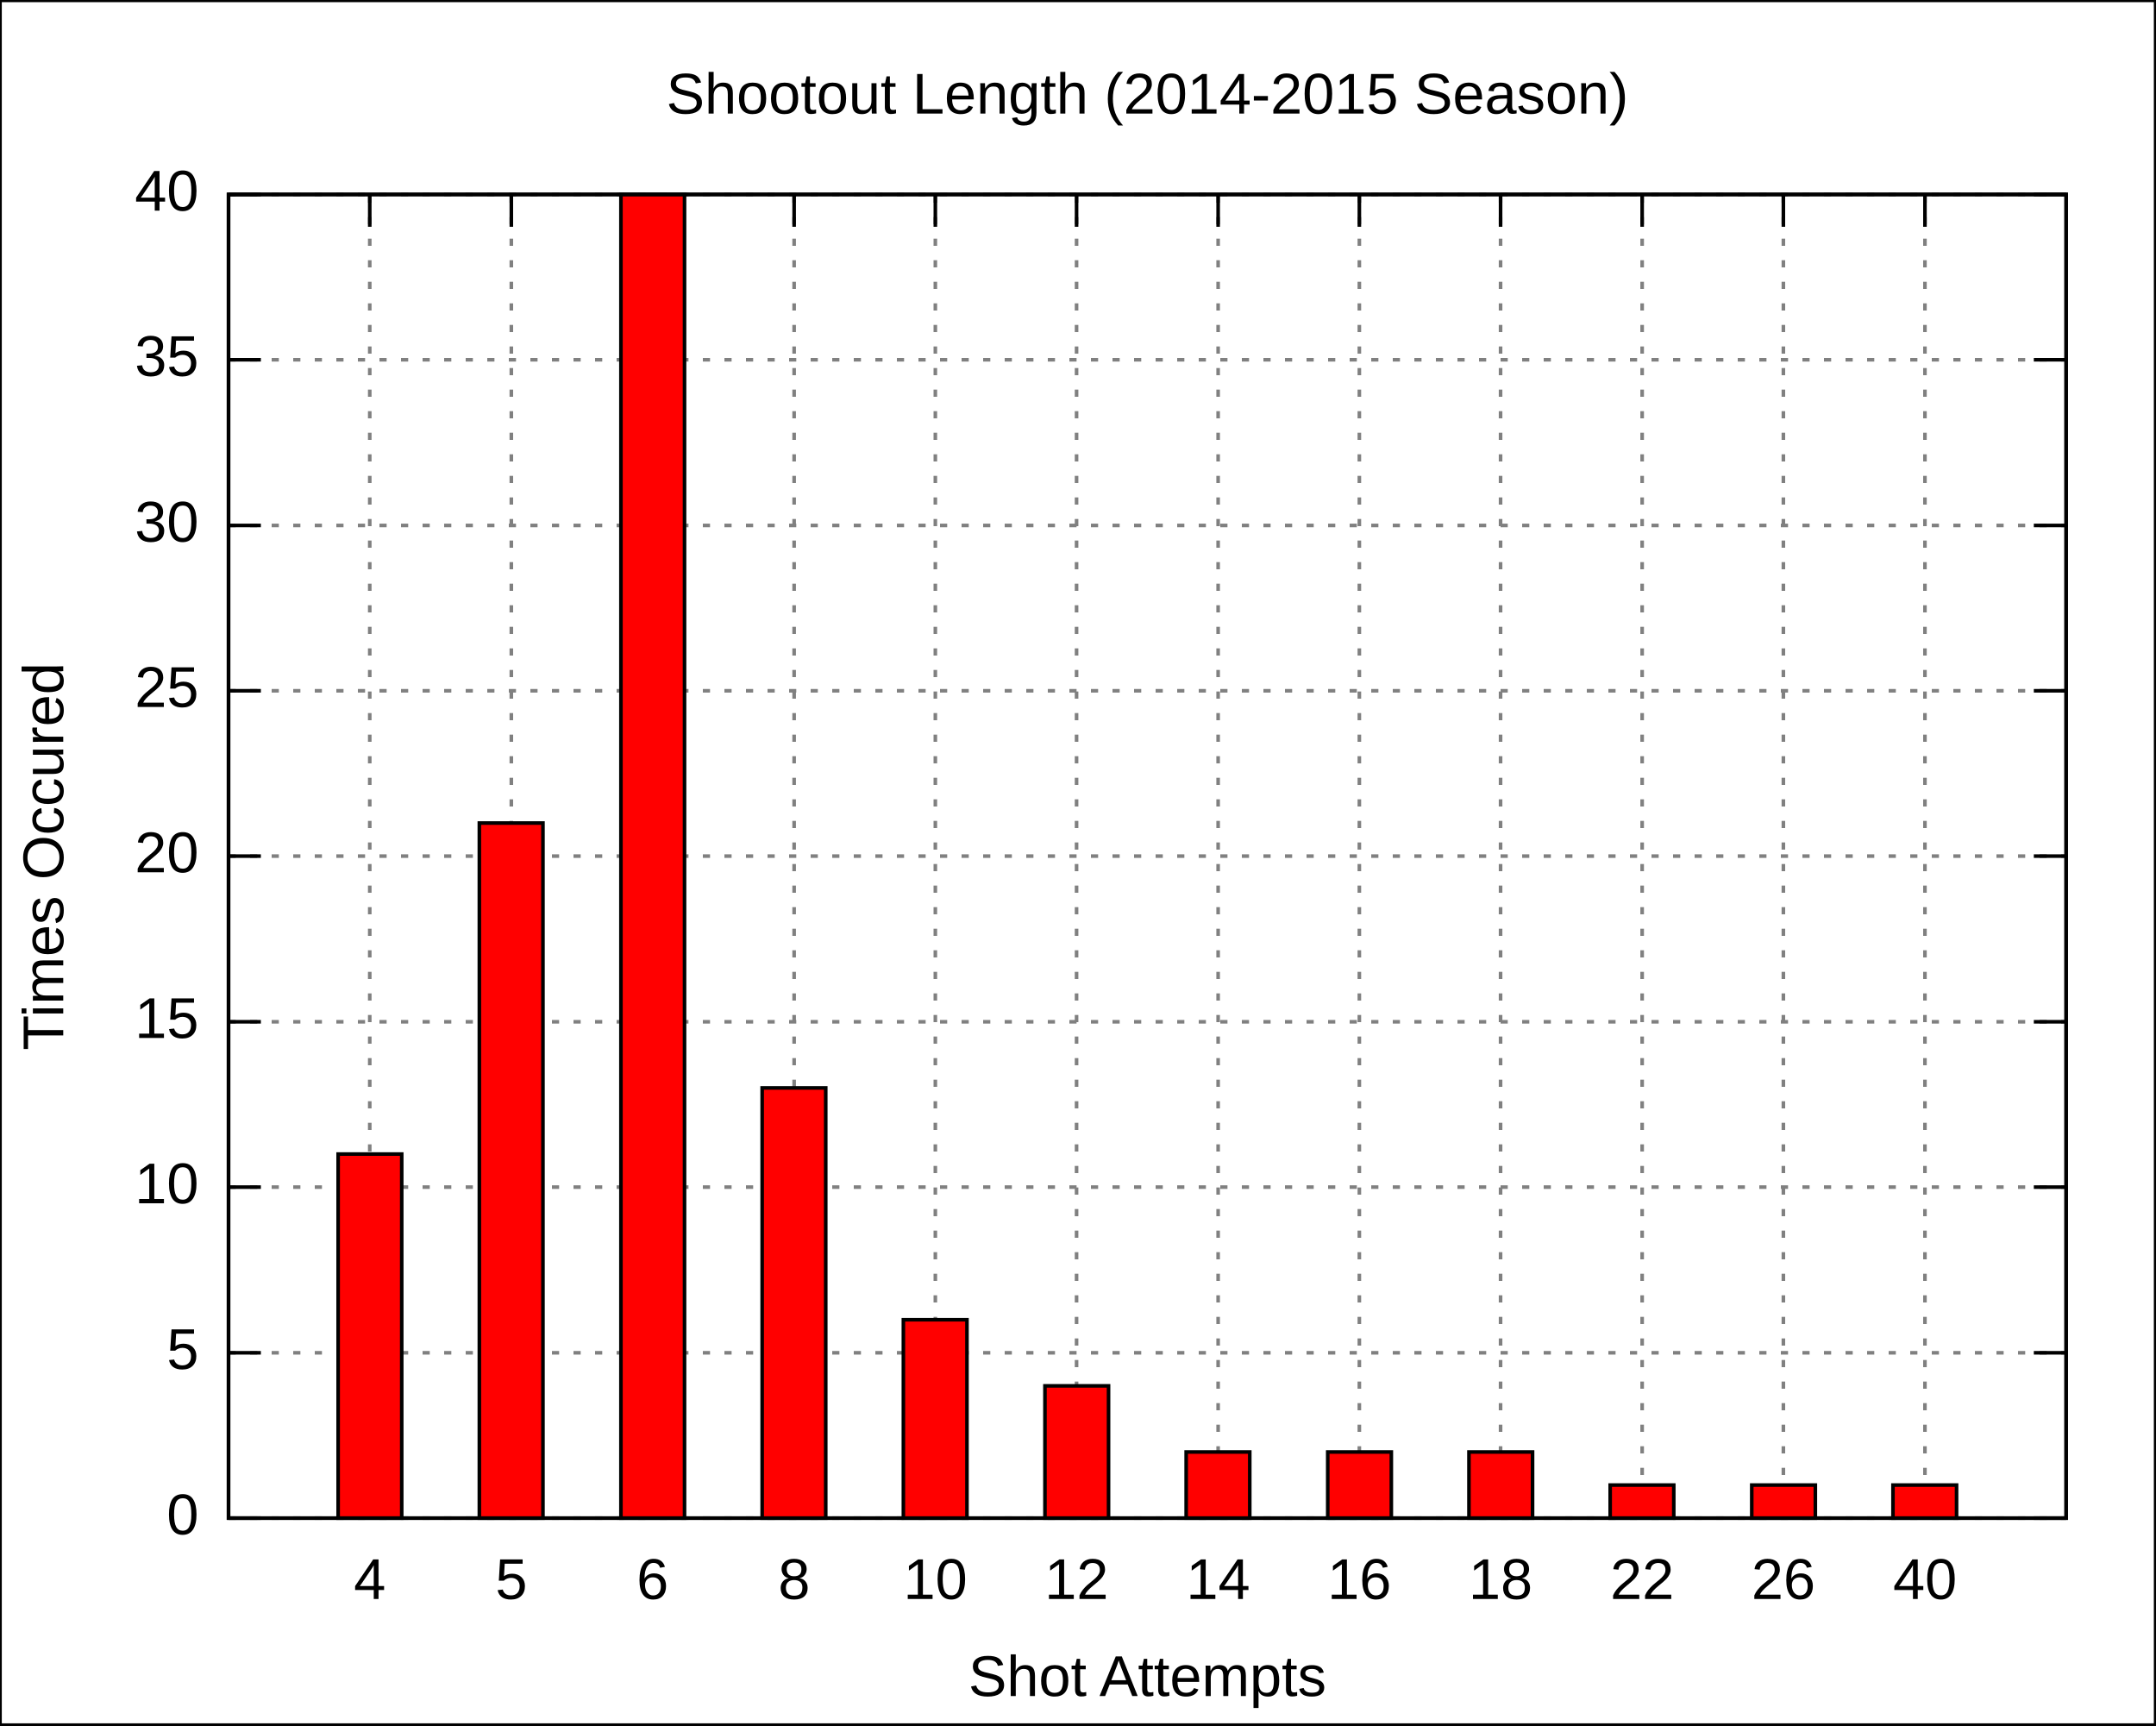
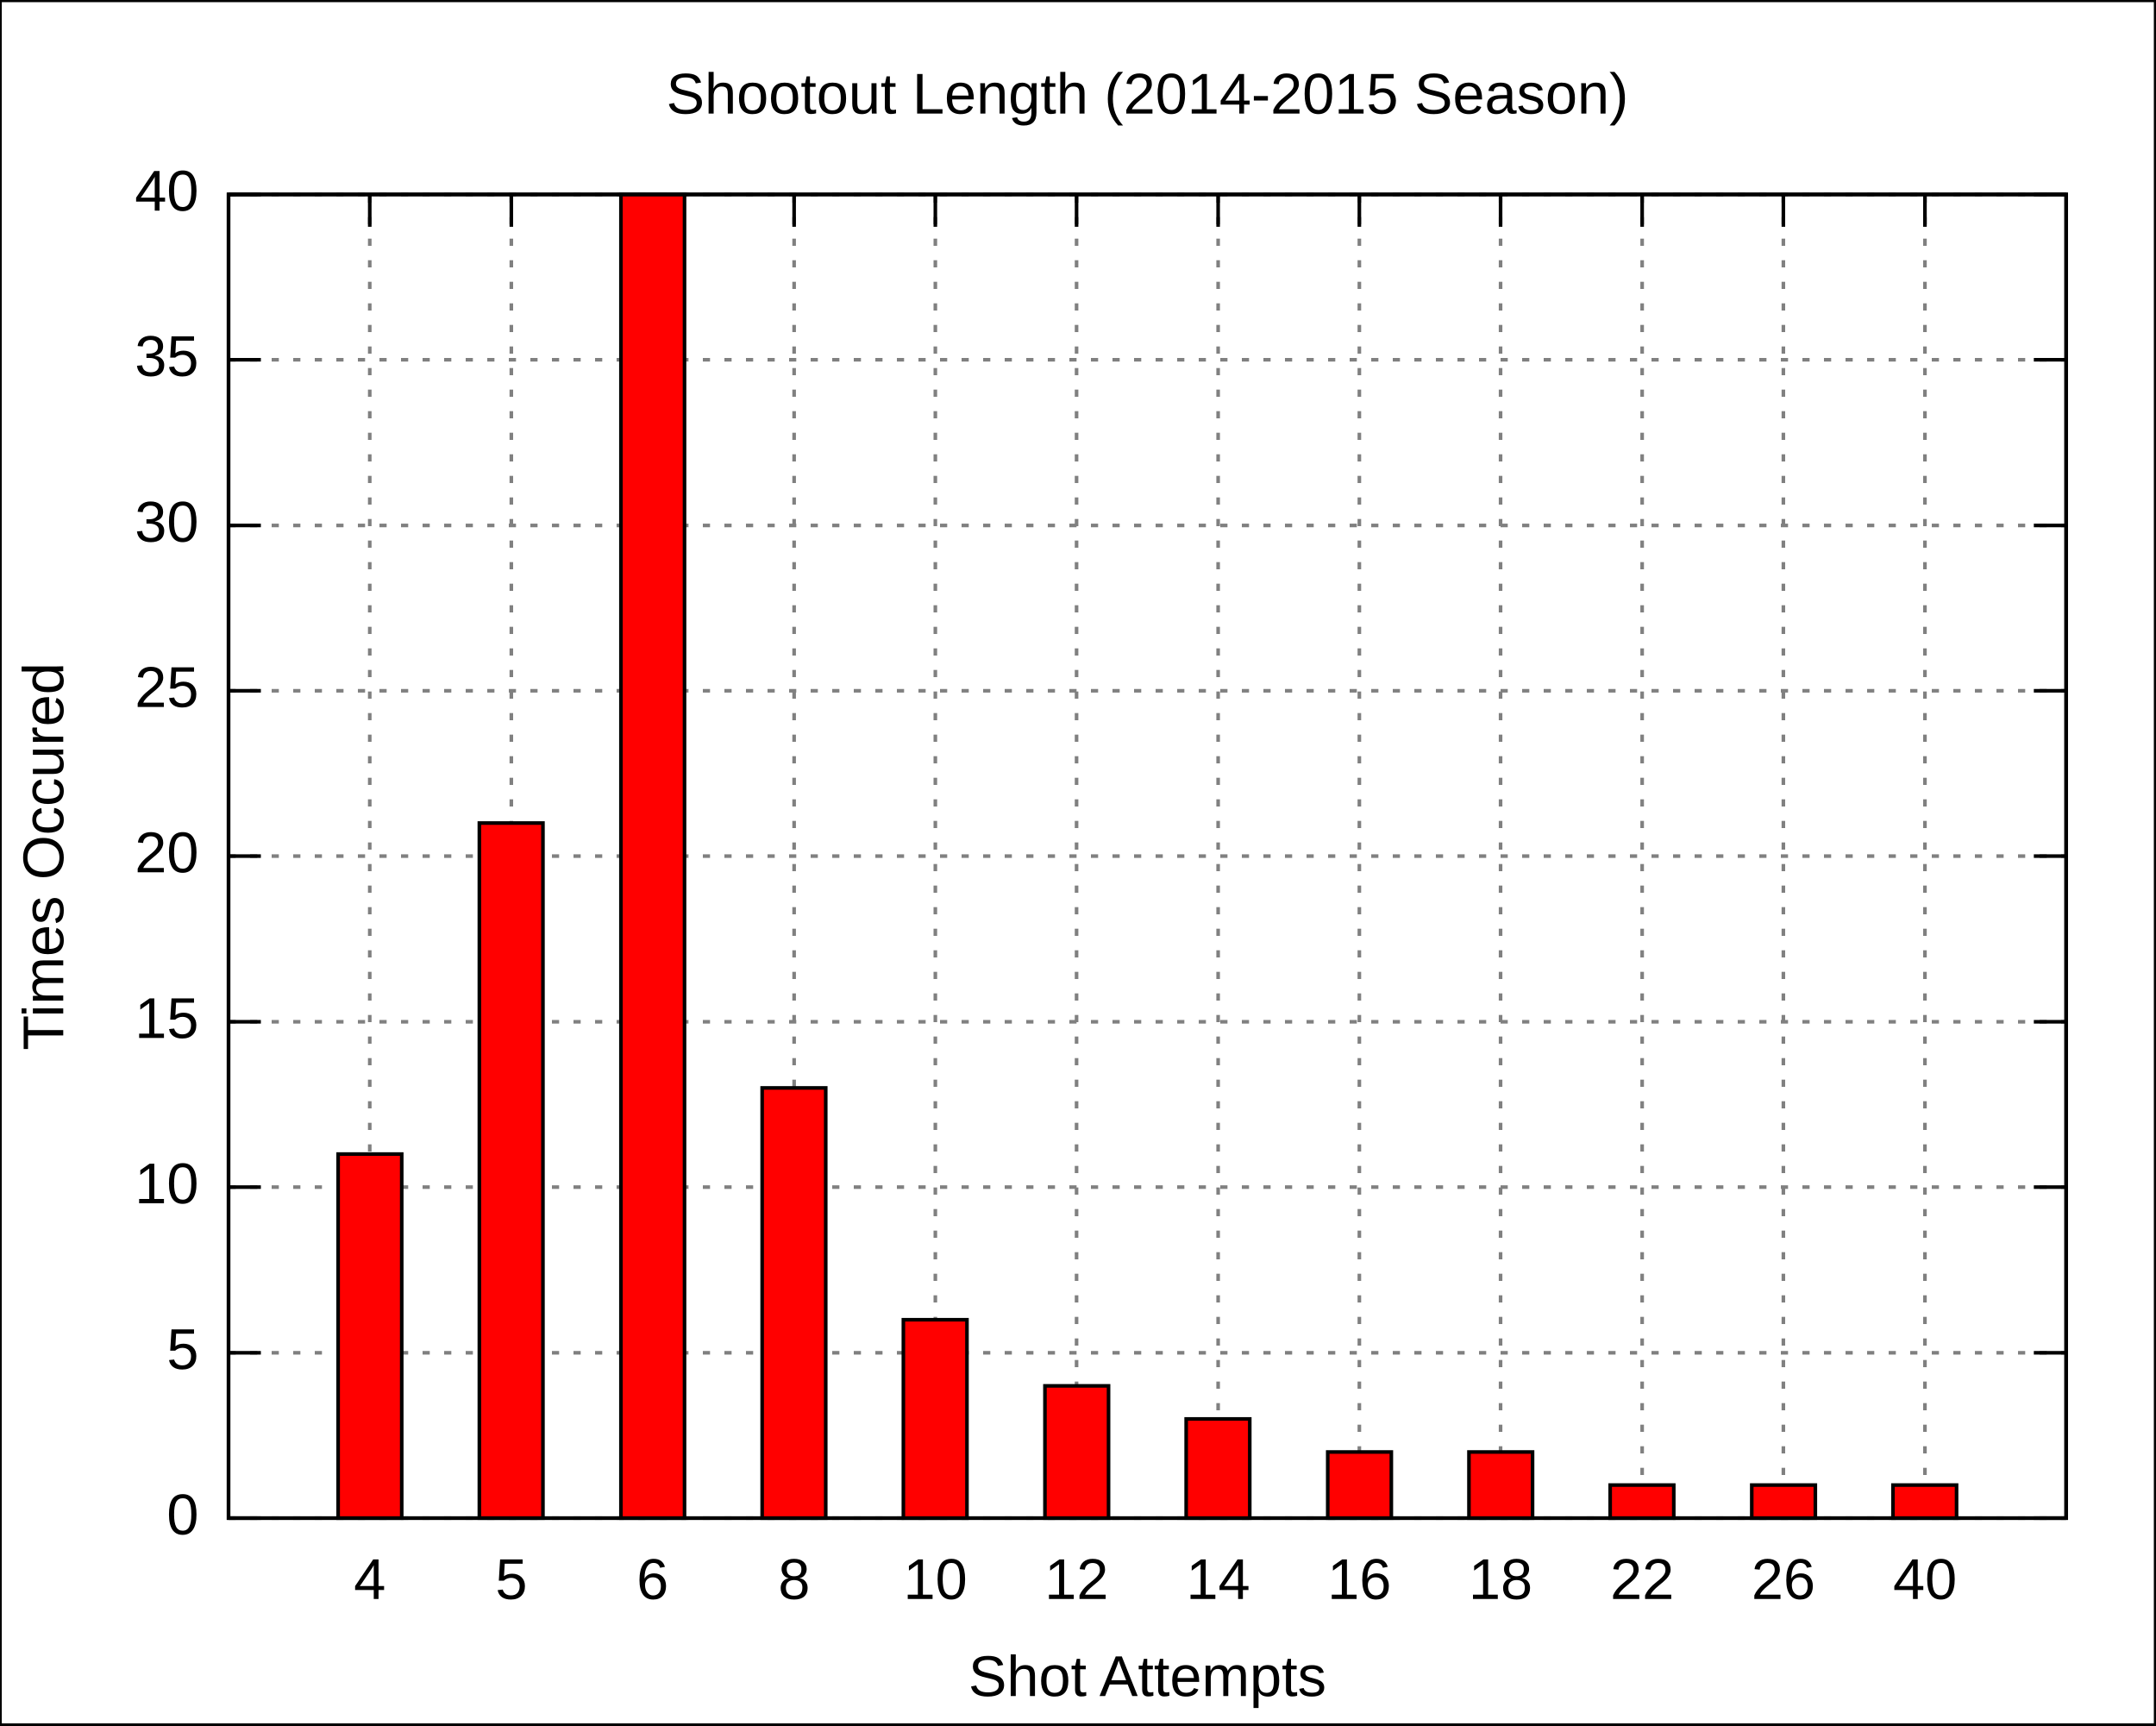
<svg xmlns="http://www.w3.org/2000/svg" xmlns:xlink="http://www.w3.org/1999/xlink" width="600" height="480" viewBox="0 0 600 480">
  <g id="gnuplot_canvas">
    <rect x="0" y="0" width="600" height="480" fill="none" />
    <defs>
      <circle id="gpDot" r="0.5" stroke-width="0.5" />
      <path id="gpPt0" stroke-width="0.222" stroke="currentColor" d="M-1,0 h2 M0,-1 v2" />
      <path id="gpPt1" stroke-width="0.222" stroke="currentColor" d="M-1,-1 L1,1 M1,-1 L-1,1" />
      <path id="gpPt2" stroke-width="0.222" stroke="currentColor" d="M-1,0 L1,0 M0,-1 L0,1 M-1,-1 L1,1 M-1,1 L1,-1" />
      <rect id="gpPt3" stroke-width="0.222" stroke="currentColor" x="-1" y="-1" width="2" height="2" />
      <rect id="gpPt4" stroke-width="0.222" stroke="currentColor" fill="currentColor" x="-1" y="-1" width="2" height="2" />
      <circle id="gpPt5" stroke-width="0.222" stroke="currentColor" cx="0" cy="0" r="1" />
      <use xlink:href="#gpPt5" id="gpPt6" fill="currentColor" stroke="none" />
      <path id="gpPt7" stroke-width="0.222" stroke="currentColor" d="M0,-1.33 L-1.33,0.67 L1.33,0.67 z" />
      <use xlink:href="#gpPt7" id="gpPt8" fill="currentColor" stroke="none" />
      <use xlink:href="#gpPt7" id="gpPt9" stroke="currentColor" transform="rotate(180)" />
      <use xlink:href="#gpPt9" id="gpPt10" fill="currentColor" stroke="none" />
      <use xlink:href="#gpPt3" id="gpPt11" stroke="currentColor" transform="rotate(45)" />
      <use xlink:href="#gpPt11" id="gpPt12" fill="currentColor" stroke="none" />
    </defs>
    <g style="fill:none; color:white; stroke:currentColor; stroke-width:1.00; stroke-linecap:butt; stroke-linejoin:miter">
</g>
    <g style="fill:none; color:black; stroke:currentColor; stroke-width:1.00; stroke-linecap:butt; stroke-linejoin:miter">
      <g style="stroke:none; shape-rendering:crispEdges">
        <polygon fill="rgb(255, 255, 255)" points="0.0,480.0 599.9,480.0 599.9,0.1 0.0,0.1 " />
      </g>
      <path stroke="black" d="M0.0,480.0 L0.0,0.1 L599.9,0.1 L599.9,480.0 L0.0,480.0  " />
    </g>
    <g style="fill:none; color:gray; stroke:currentColor; stroke-width:1.00; stroke-linecap:butt; stroke-linejoin:miter">
      <path stroke="gray" stroke-dasharray=" 2,4" class="gridline" d="M63.6,422.4 L575.0,422.4  " />
    </g>
    <g style="fill:none; color:black; stroke:currentColor; stroke-width:1.00; stroke-linecap:butt; stroke-linejoin:miter">
      <path stroke="black" d="M63.6,422.4 L72.6,422.4 M575.0,422.4 L566.0,422.4  " />
      <g transform="translate(55.3,426.9)" style="stroke:none; fill:black; font-family:Arial; font-size:12.00pt; text-anchor:end">
        <text> 0</text>
      </g>
    </g>
    <g style="fill:none; color:gray; stroke:currentColor; stroke-width:1.00; stroke-linecap:butt; stroke-linejoin:miter">
      <path stroke="gray" stroke-dasharray=" 2,4" class="gridline" d="M63.6,376.4 L575.0,376.4  " />
    </g>
    <g style="fill:none; color:black; stroke:currentColor; stroke-width:1.00; stroke-linecap:butt; stroke-linejoin:miter">
      <path stroke="black" d="M63.6,376.4 L72.6,376.4 M575.0,376.4 L566.0,376.4  " />
      <g transform="translate(55.3,380.9)" style="stroke:none; fill:black; font-family:Arial; font-size:12.00pt; text-anchor:end">
        <text> 5</text>
      </g>
    </g>
    <g style="fill:none; color:gray; stroke:currentColor; stroke-width:1.00; stroke-linecap:butt; stroke-linejoin:miter">
      <path stroke="gray" stroke-dasharray=" 2,4" class="gridline" d="M63.6,330.3 L575.0,330.3  " />
    </g>
    <g style="fill:none; color:black; stroke:currentColor; stroke-width:1.00; stroke-linecap:butt; stroke-linejoin:miter">
      <path stroke="black" d="M63.6,330.3 L72.6,330.3 M575.0,330.3 L566.0,330.3  " />
      <g transform="translate(55.3,334.8)" style="stroke:none; fill:black; font-family:Arial; font-size:12.00pt; text-anchor:end">
        <text> 10</text>
      </g>
    </g>
    <g style="fill:none; color:gray; stroke:currentColor; stroke-width:1.00; stroke-linecap:butt; stroke-linejoin:miter">
      <path stroke="gray" stroke-dasharray=" 2,4" class="gridline" d="M63.6,284.3 L575.0,284.3  " />
    </g>
    <g style="fill:none; color:black; stroke:currentColor; stroke-width:1.00; stroke-linecap:butt; stroke-linejoin:miter">
      <path stroke="black" d="M63.6,284.3 L72.6,284.3 M575.0,284.3 L566.0,284.3  " />
      <g transform="translate(55.3,288.8)" style="stroke:none; fill:black; font-family:Arial; font-size:12.00pt; text-anchor:end">
        <text> 15</text>
      </g>
    </g>
    <g style="fill:none; color:gray; stroke:currentColor; stroke-width:1.00; stroke-linecap:butt; stroke-linejoin:miter">
      <path stroke="gray" stroke-dasharray=" 2,4" class="gridline" d="M63.6,238.2 L575.0,238.2  " />
    </g>
    <g style="fill:none; color:black; stroke:currentColor; stroke-width:1.00; stroke-linecap:butt; stroke-linejoin:miter">
      <path stroke="black" d="M63.6,238.2 L72.6,238.2 M575.0,238.2 L566.0,238.2  " />
      <g transform="translate(55.3,242.7)" style="stroke:none; fill:black; font-family:Arial; font-size:12.00pt; text-anchor:end">
        <text> 20</text>
      </g>
    </g>
    <g style="fill:none; color:gray; stroke:currentColor; stroke-width:1.00; stroke-linecap:butt; stroke-linejoin:miter">
      <path stroke="gray" stroke-dasharray=" 2,4" class="gridline" d="M63.6,192.2 L575.0,192.2  " />
    </g>
    <g style="fill:none; color:black; stroke:currentColor; stroke-width:1.00; stroke-linecap:butt; stroke-linejoin:miter">
      <path stroke="black" d="M63.6,192.2 L72.6,192.2 M575.0,192.2 L566.0,192.2  " />
      <g transform="translate(55.3,196.7)" style="stroke:none; fill:black; font-family:Arial; font-size:12.00pt; text-anchor:end">
        <text> 25</text>
      </g>
    </g>
    <g style="fill:none; color:gray; stroke:currentColor; stroke-width:1.00; stroke-linecap:butt; stroke-linejoin:miter">
      <path stroke="gray" stroke-dasharray=" 2,4" class="gridline" d="M63.6,146.2 L575.0,146.2  " />
    </g>
    <g style="fill:none; color:black; stroke:currentColor; stroke-width:1.00; stroke-linecap:butt; stroke-linejoin:miter">
      <path stroke="black" d="M63.6,146.2 L72.6,146.2 M575.0,146.2 L566.0,146.2  " />
      <g transform="translate(55.3,150.7)" style="stroke:none; fill:black; font-family:Arial; font-size:12.00pt; text-anchor:end">
        <text> 30</text>
      </g>
    </g>
    <g style="fill:none; color:gray; stroke:currentColor; stroke-width:1.00; stroke-linecap:butt; stroke-linejoin:miter">
      <path stroke="gray" stroke-dasharray=" 2,4" class="gridline" d="M63.6,100.1 L575.0,100.1  " />
    </g>
    <g style="fill:none; color:black; stroke:currentColor; stroke-width:1.00; stroke-linecap:butt; stroke-linejoin:miter">
      <path stroke="black" d="M63.6,100.1 L72.6,100.1 M575.0,100.1 L566.0,100.1  " />
      <g transform="translate(55.3,104.6)" style="stroke:none; fill:black; font-family:Arial; font-size:12.00pt; text-anchor:end">
        <text> 35</text>
      </g>
    </g>
    <g style="fill:none; color:gray; stroke:currentColor; stroke-width:1.00; stroke-linecap:butt; stroke-linejoin:miter">
      <path stroke="gray" stroke-dasharray=" 2,4" class="gridline" d="M63.6,54.1 L575.0,54.1  " />
    </g>
    <g style="fill:none; color:black; stroke:currentColor; stroke-width:1.00; stroke-linecap:butt; stroke-linejoin:miter">
      <path stroke="black" d="M63.6,54.1 L72.6,54.1 M575.0,54.1 L566.0,54.1  " />
      <g transform="translate(55.3,58.6)" style="stroke:none; fill:black; font-family:Arial; font-size:12.00pt; text-anchor:end">
        <text> 40</text>
      </g>
    </g>
    <g style="fill:none; color:gray; stroke:currentColor; stroke-width:1.00; stroke-linecap:butt; stroke-linejoin:miter">
      <path stroke="gray" stroke-dasharray=" 2,4" class="gridline" d="M102.9,422.4 L102.9,54.1  " />
    </g>
    <g style="fill:none; color:black; stroke:currentColor; stroke-width:1.00; stroke-linecap:butt; stroke-linejoin:miter">
      <path stroke="black" d="M102.9,422.4 L102.9,413.4 M102.9,54.1 L102.9,63.1  " />
      <g transform="translate(102.9,444.9)" style="stroke:none; fill:black; font-family:Arial; font-size:12.00pt; text-anchor:middle">
        <text>4</text>
      </g>
    </g>
    <g style="fill:none; color:gray; stroke:currentColor; stroke-width:1.00; stroke-linecap:butt; stroke-linejoin:miter">
      <path stroke="gray" stroke-dasharray=" 2,4" class="gridline" d="M142.3,422.4 L142.3,54.1  " />
    </g>
    <g style="fill:none; color:black; stroke:currentColor; stroke-width:1.00; stroke-linecap:butt; stroke-linejoin:miter">
      <path stroke="black" d="M142.3,422.4 L142.3,413.4 M142.3,54.1 L142.3,63.1  " />
      <g transform="translate(142.3,444.9)" style="stroke:none; fill:black; font-family:Arial; font-size:12.00pt; text-anchor:middle">
        <text>5</text>
      </g>
    </g>
    <g style="fill:none; color:gray; stroke:currentColor; stroke-width:1.00; stroke-linecap:butt; stroke-linejoin:miter">
      <path stroke="gray" stroke-dasharray=" 2,4" class="gridline" d="M181.6,422.4 L181.6,54.1  " />
    </g>
    <g style="fill:none; color:black; stroke:currentColor; stroke-width:1.00; stroke-linecap:butt; stroke-linejoin:miter">
      <path stroke="black" d="M181.6,422.4 L181.6,413.4 M181.6,54.1 L181.6,63.1  " />
      <g transform="translate(181.6,444.9)" style="stroke:none; fill:black; font-family:Arial; font-size:12.00pt; text-anchor:middle">
        <text>6</text>
      </g>
    </g>
    <g style="fill:none; color:gray; stroke:currentColor; stroke-width:1.00; stroke-linecap:butt; stroke-linejoin:miter">
      <path stroke="gray" stroke-dasharray=" 2,4" class="gridline" d="M221.0,422.4 L221.0,54.1  " />
    </g>
    <g style="fill:none; color:black; stroke:currentColor; stroke-width:1.00; stroke-linecap:butt; stroke-linejoin:miter">
      <path stroke="black" d="M221.0,422.4 L221.0,413.4 M221.0,54.1 L221.0,63.1  " />
      <g transform="translate(221.0,444.9)" style="stroke:none; fill:black; font-family:Arial; font-size:12.00pt; text-anchor:middle">
        <text>8</text>
      </g>
    </g>
    <g style="fill:none; color:gray; stroke:currentColor; stroke-width:1.00; stroke-linecap:butt; stroke-linejoin:miter">
      <path stroke="gray" stroke-dasharray=" 2,4" class="gridline" d="M260.3,422.4 L260.3,54.1  " />
    </g>
    <g style="fill:none; color:black; stroke:currentColor; stroke-width:1.00; stroke-linecap:butt; stroke-linejoin:miter">
      <path stroke="black" d="M260.3,422.4 L260.3,413.4 M260.3,54.1 L260.3,63.1  " />
      <g transform="translate(260.3,444.9)" style="stroke:none; fill:black; font-family:Arial; font-size:12.00pt; text-anchor:middle">
        <text>10</text>
      </g>
    </g>
    <g style="fill:none; color:gray; stroke:currentColor; stroke-width:1.00; stroke-linecap:butt; stroke-linejoin:miter">
      <path stroke="gray" stroke-dasharray=" 2,4" class="gridline" d="M299.6,422.4 L299.6,54.1  " />
    </g>
    <g style="fill:none; color:black; stroke:currentColor; stroke-width:1.00; stroke-linecap:butt; stroke-linejoin:miter">
      <path stroke="black" d="M299.6,422.4 L299.6,413.4 M299.6,54.1 L299.6,63.1  " />
      <g transform="translate(299.6,444.9)" style="stroke:none; fill:black; font-family:Arial; font-size:12.00pt; text-anchor:middle">
        <text>12</text>
      </g>
    </g>
    <g style="fill:none; color:gray; stroke:currentColor; stroke-width:1.00; stroke-linecap:butt; stroke-linejoin:miter">
      <path stroke="gray" stroke-dasharray=" 2,4" class="gridline" d="M339.0,422.4 L339.0,54.1  " />
    </g>
    <g style="fill:none; color:black; stroke:currentColor; stroke-width:1.00; stroke-linecap:butt; stroke-linejoin:miter">
      <path stroke="black" d="M339.0,422.4 L339.0,413.4 M339.0,54.1 L339.0,63.1  " />
      <g transform="translate(339.0,444.9)" style="stroke:none; fill:black; font-family:Arial; font-size:12.00pt; text-anchor:middle">
        <text>14</text>
      </g>
    </g>
    <g style="fill:none; color:gray; stroke:currentColor; stroke-width:1.00; stroke-linecap:butt; stroke-linejoin:miter">
      <path stroke="gray" stroke-dasharray=" 2,4" class="gridline" d="M378.3,422.4 L378.3,54.1  " />
    </g>
    <g style="fill:none; color:black; stroke:currentColor; stroke-width:1.00; stroke-linecap:butt; stroke-linejoin:miter">
      <path stroke="black" d="M378.3,422.4 L378.3,413.4 M378.3,54.1 L378.3,63.1  " />
      <g transform="translate(378.3,444.9)" style="stroke:none; fill:black; font-family:Arial; font-size:12.00pt; text-anchor:middle">
        <text>16</text>
      </g>
    </g>
    <g style="fill:none; color:gray; stroke:currentColor; stroke-width:1.00; stroke-linecap:butt; stroke-linejoin:miter">
      <path stroke="gray" stroke-dasharray=" 2,4" class="gridline" d="M417.6,422.4 L417.6,54.1  " />
    </g>
    <g style="fill:none; color:black; stroke:currentColor; stroke-width:1.00; stroke-linecap:butt; stroke-linejoin:miter">
      <path stroke="black" d="M417.6,422.4 L417.6,413.4 M417.6,54.1 L417.6,63.1  " />
      <g transform="translate(417.6,444.9)" style="stroke:none; fill:black; font-family:Arial; font-size:12.00pt; text-anchor:middle">
        <text>18</text>
      </g>
    </g>
    <g style="fill:none; color:gray; stroke:currentColor; stroke-width:1.00; stroke-linecap:butt; stroke-linejoin:miter">
      <path stroke="gray" stroke-dasharray=" 2,4" class="gridline" d="M457.0,422.4 L457.0,54.1  " />
    </g>
    <g style="fill:none; color:black; stroke:currentColor; stroke-width:1.00; stroke-linecap:butt; stroke-linejoin:miter">
      <path stroke="black" d="M457.0,422.4 L457.0,413.4 M457.0,54.1 L457.0,63.1  " />
      <g transform="translate(457.0,444.9)" style="stroke:none; fill:black; font-family:Arial; font-size:12.00pt; text-anchor:middle">
        <text>22</text>
      </g>
    </g>
    <g style="fill:none; color:gray; stroke:currentColor; stroke-width:1.00; stroke-linecap:butt; stroke-linejoin:miter">
      <path stroke="gray" stroke-dasharray=" 2,4" class="gridline" d="M496.3,422.4 L496.3,54.1  " />
    </g>
    <g style="fill:none; color:black; stroke:currentColor; stroke-width:1.00; stroke-linecap:butt; stroke-linejoin:miter">
      <path stroke="black" d="M496.3,422.4 L496.3,413.4 M496.3,54.1 L496.3,63.1  " />
      <g transform="translate(496.3,444.9)" style="stroke:none; fill:black; font-family:Arial; font-size:12.00pt; text-anchor:middle">
        <text>26</text>
      </g>
    </g>
    <g style="fill:none; color:gray; stroke:currentColor; stroke-width:1.00; stroke-linecap:butt; stroke-linejoin:miter">
      <path stroke="gray" stroke-dasharray=" 2,4" class="gridline" d="M535.7,422.4 L535.7,54.1  " />
    </g>
    <g style="fill:none; color:black; stroke:currentColor; stroke-width:1.00; stroke-linecap:butt; stroke-linejoin:miter">
      <path stroke="black" d="M535.7,422.4 L535.7,413.4 M535.7,54.1 L535.7,63.1  " />
      <g transform="translate(535.7,444.9)" style="stroke:none; fill:black; font-family:Arial; font-size:12.00pt; text-anchor:middle">
        <text>40</text>
      </g>
      <path stroke="black" d="M63.6,54.1 L63.6,422.4 L575.0,422.4 L575.0,54.1 L63.6,54.1 Z  " />
      <g transform="translate(17.6,238.3) rotate(270)" style="stroke:none; fill:black; font-family:Arial; font-size:12.00pt; text-anchor:middle">
        <text>Times Occured</text>
      </g>
      <g transform="translate(319.3,471.9)" style="stroke:none; fill:black; font-family:Arial; font-size:12.00pt; text-anchor:middle">
        <text>Shot Attempts</text>
      </g>
      <g transform="translate(319.3,31.6)" style="stroke:none; fill:black; font-family:Arial; font-size:12.00pt; text-anchor:middle">
        <text>Shootout Length (2014-2015 Season)</text>
      </g>
    </g>
    <g id="gnuplot_plot_1">
      <g style="fill:none; color:red; stroke:currentColor; stroke-width:1.00; stroke-linecap:butt; stroke-linejoin:miter">
        <g style="stroke:none; shape-rendering:crispEdges">
          <polygon fill="red" points="94.1,422.4 111.9,422.4 111.9,321.0 94.1,321.0 " />
        </g>
        <path stroke="black" d="M94.1,422.4 L94.1,321.1 L111.8,321.1 L111.8,422.4 L94.1,422.4 Z  " />
        <g style="stroke:none; shape-rendering:crispEdges">
          <polygon fill="currentColor" points="133.4,422.4 151.2,422.4 151.2,228.9 133.4,228.9 " />
        </g>
        <path stroke="black" d="M133.4,422.4 L133.4,229.0 L151.1,229.0 L151.1,422.4 L133.4,422.4 Z  " />
        <g style="stroke:none; shape-rendering:crispEdges">
          <polygon fill="currentColor" points="172.8,422.4 190.6,422.4 190.6,54.0 172.8,54.0 " />
        </g>
        <path stroke="black" d="M172.8,422.4 L172.8,54.1 L190.5,54.1 L190.5,422.4 L172.8,422.4 Z  " />
        <g style="stroke:none; shape-rendering:crispEdges">
          <polygon fill="currentColor" points="212.1,422.4 229.9,422.4 229.9,302.6 212.1,302.6 " />
        </g>
        <path stroke="black" d="M212.1,422.4 L212.1,302.7 L229.8,302.7 L229.8,422.4 L212.1,422.4 Z  " />
        <g style="stroke:none; shape-rendering:crispEdges">
          <polygon fill="currentColor" points="251.4,422.4 269.2,422.4 269.2,367.1 251.4,367.1 " />
        </g>
        <path stroke="black" d="M251.4,422.4 L251.4,367.2 L269.1,367.2 L269.1,422.4 L251.4,422.4 Z  " />
        <g style="stroke:none; shape-rendering:crispEdges">
          <polygon fill="currentColor" points="290.8,422.4 308.6,422.4 308.6,385.5 290.8,385.5 " />
        </g>
        <path stroke="black" d="M290.8,422.4 L290.8,385.6 L308.5,385.6 L308.5,422.4 L290.8,422.4 Z  " />
        <g style="stroke:none; shape-rendering:crispEdges">
-           <polygon fill="currentColor" points="330.1,422.4 347.9,422.4 347.9,403.9 330.1,403.9 " />
-         </g>
-         <path stroke="black" d="M330.1,422.4 L330.1,404.0 L347.8,404.0 L347.8,422.4 L330.1,422.4 Z  " />
+           <polygon fill="currentColor" points="330.1,422.4 347.9,422.4 347.9,394.7 330.1,394.7 " />
+         </g>
+         <path stroke="black" d="M330.1,422.4 L330.1,394.8 L347.8,394.8 L347.8,422.4 L330.1,422.4 Z  " />
        <g style="stroke:none; shape-rendering:crispEdges">
          <polygon fill="currentColor" points="369.5,422.4 387.3,422.4 387.3,403.9 369.5,403.9 " />
        </g>
        <path stroke="black" d="M369.5,422.4 L369.5,404.0 L387.2,404.0 L387.2,422.4 L369.5,422.4 Z  " />
        <g style="stroke:none; shape-rendering:crispEdges">
          <polygon fill="currentColor" points="408.8,422.4 426.6,422.4 426.6,403.9 408.8,403.9 " />
        </g>
        <path stroke="black" d="M408.8,422.4 L408.8,404.0 L426.5,404.0 L426.5,422.4 L408.8,422.4 Z  " />
        <g style="stroke:none; shape-rendering:crispEdges">
          <polygon fill="currentColor" points="448.1,422.4 465.9,422.4 465.9,413.1 448.1,413.1 " />
        </g>
        <path stroke="black" d="M448.1,422.4 L448.1,413.2 L465.8,413.2 L465.8,422.4 L448.1,422.4 Z  " />
        <g style="stroke:none; shape-rendering:crispEdges">
          <polygon fill="currentColor" points="487.5,422.4 505.3,422.4 505.3,413.1 487.5,413.1 " />
        </g>
        <path stroke="black" d="M487.5,422.4 L487.5,413.2 L505.2,413.2 L505.2,422.4 L487.5,422.4 Z  " />
        <g style="stroke:none; shape-rendering:crispEdges">
          <polygon fill="currentColor" points="526.8,422.4 544.6,422.4 544.6,413.1 526.8,413.1 " />
        </g>
        <path stroke="black" d="M526.8,422.4 L526.8,413.2 L544.5,413.2 L544.5,422.4 L526.8,422.4 Z  " />
      </g>
    </g>
    <g style="fill:none; color:black; stroke:currentColor; stroke-width:1.00; stroke-linecap:butt; stroke-linejoin:miter">
      <path stroke="black" d="M63.6,54.1 L63.6,422.4 L575.0,422.4 L575.0,54.1 L63.6,54.1 Z  " />
    </g>
  </g>
</svg>
